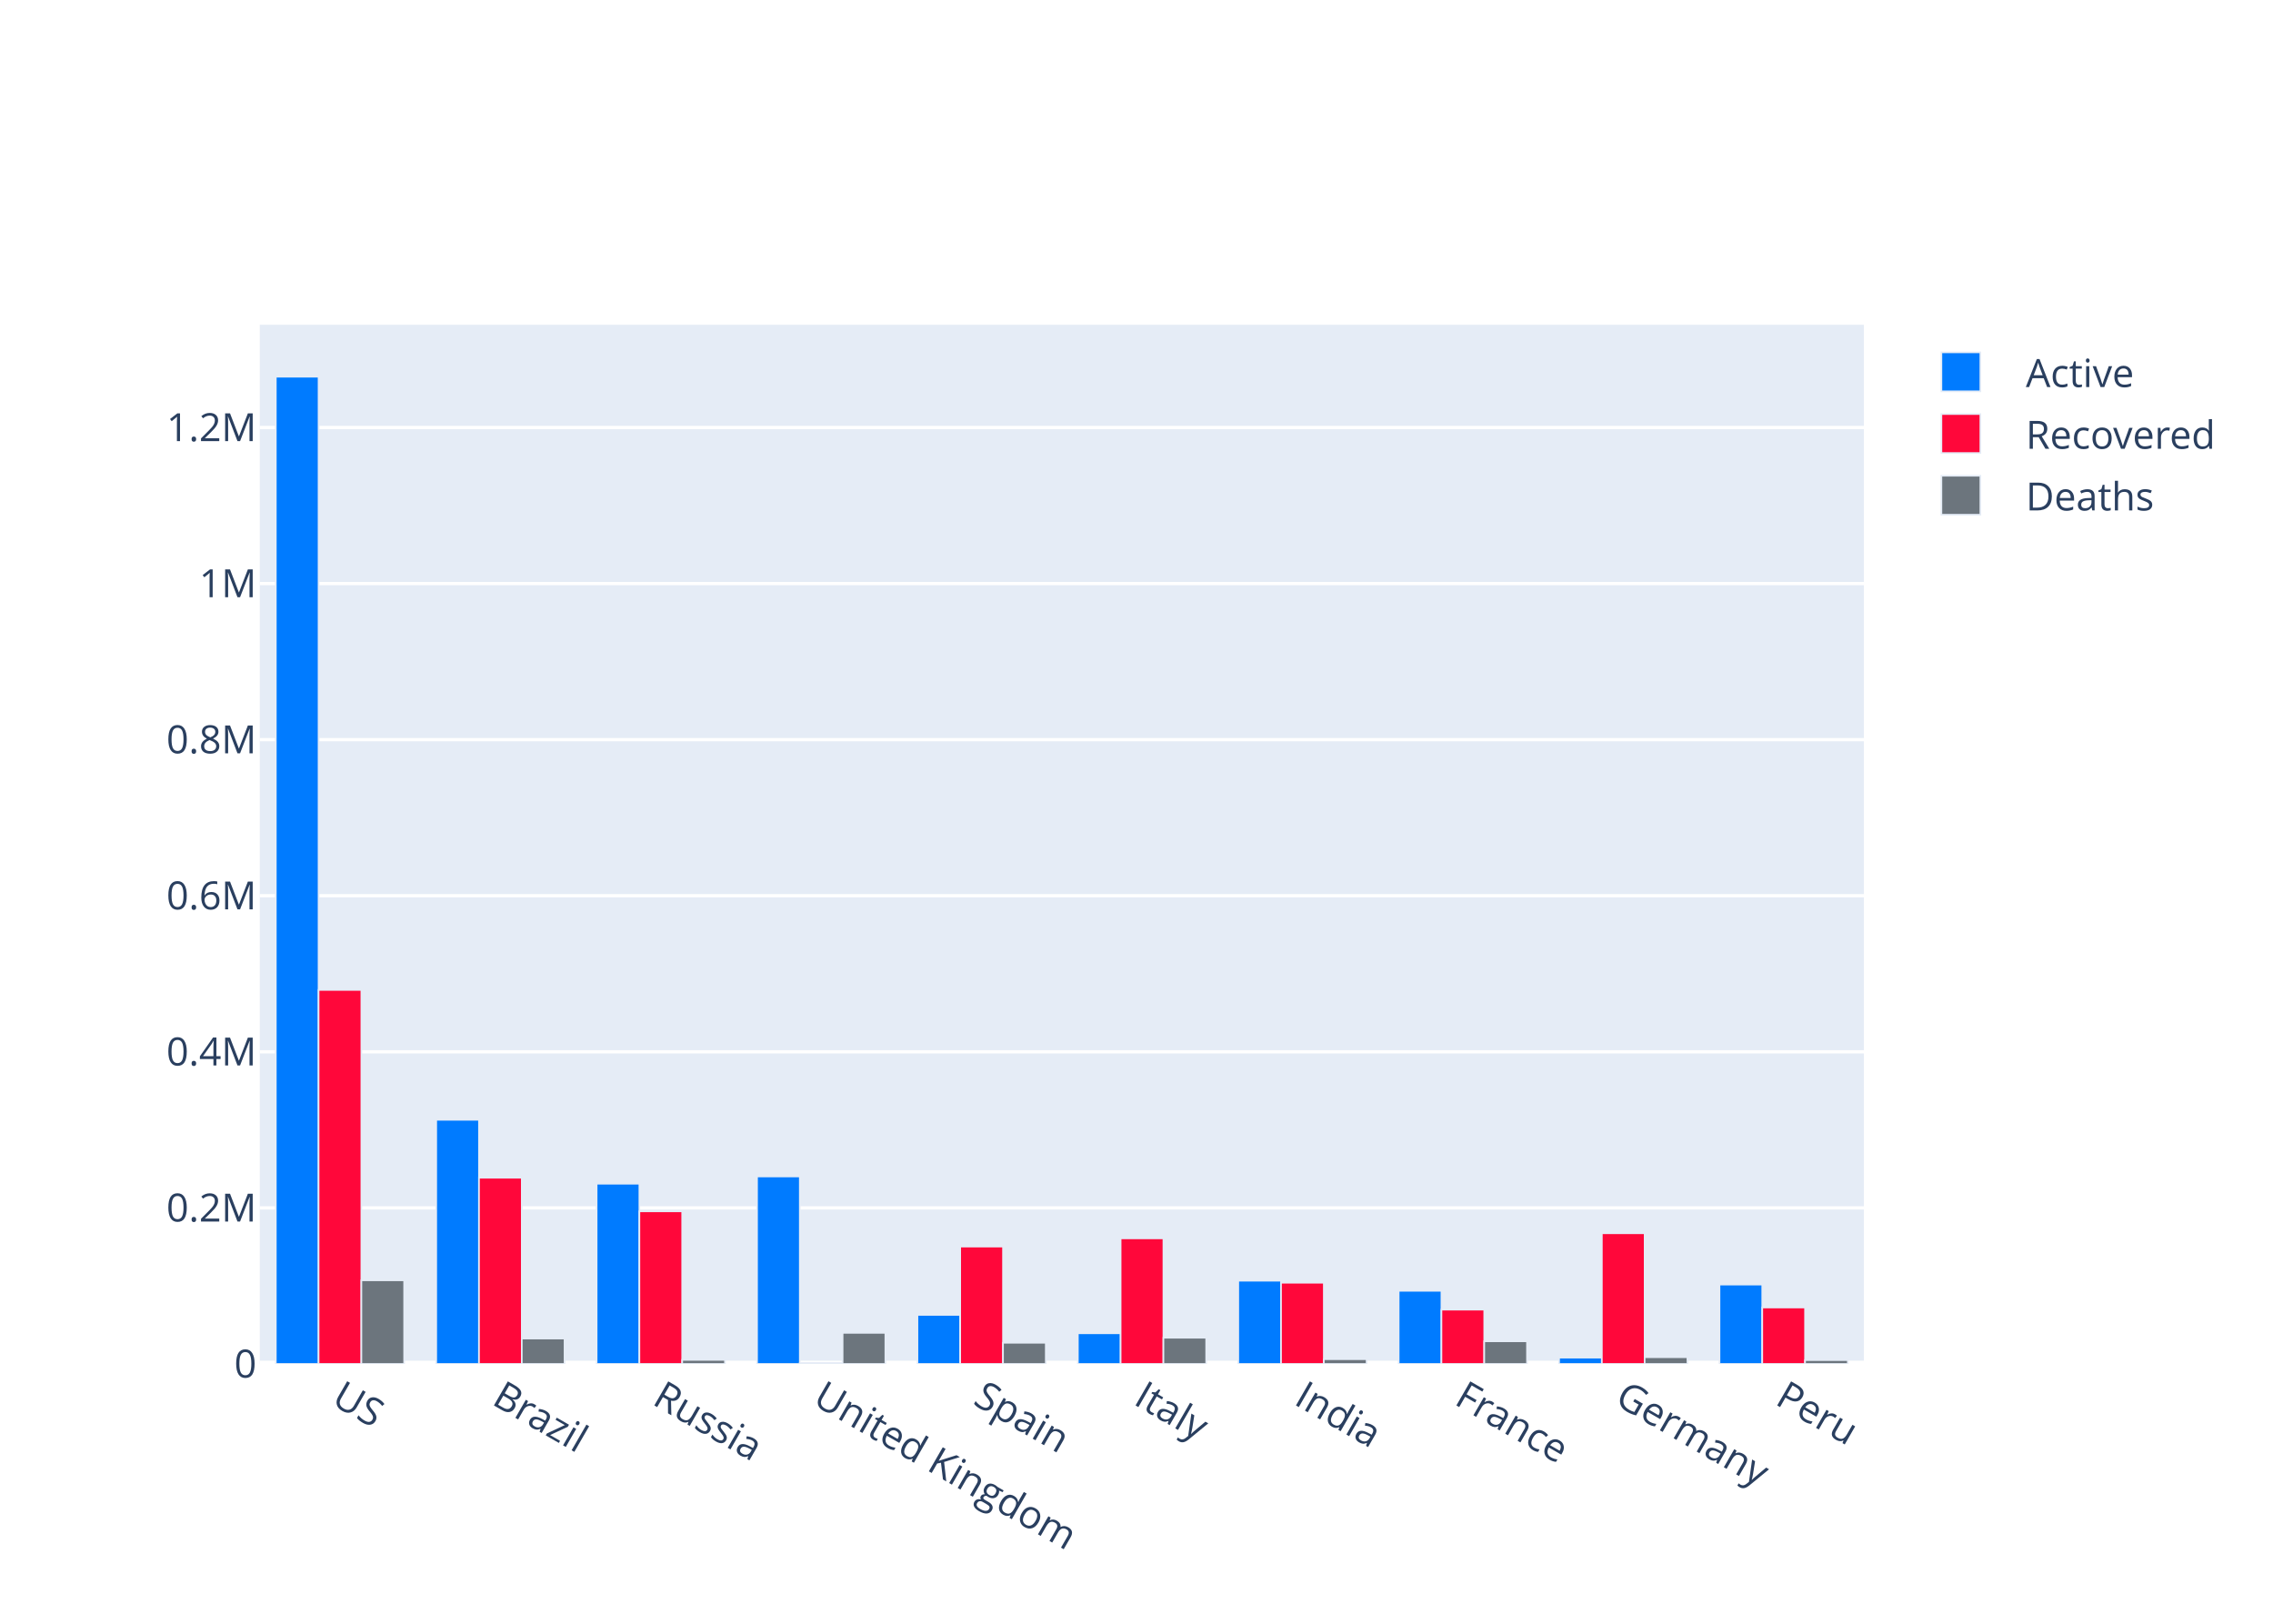
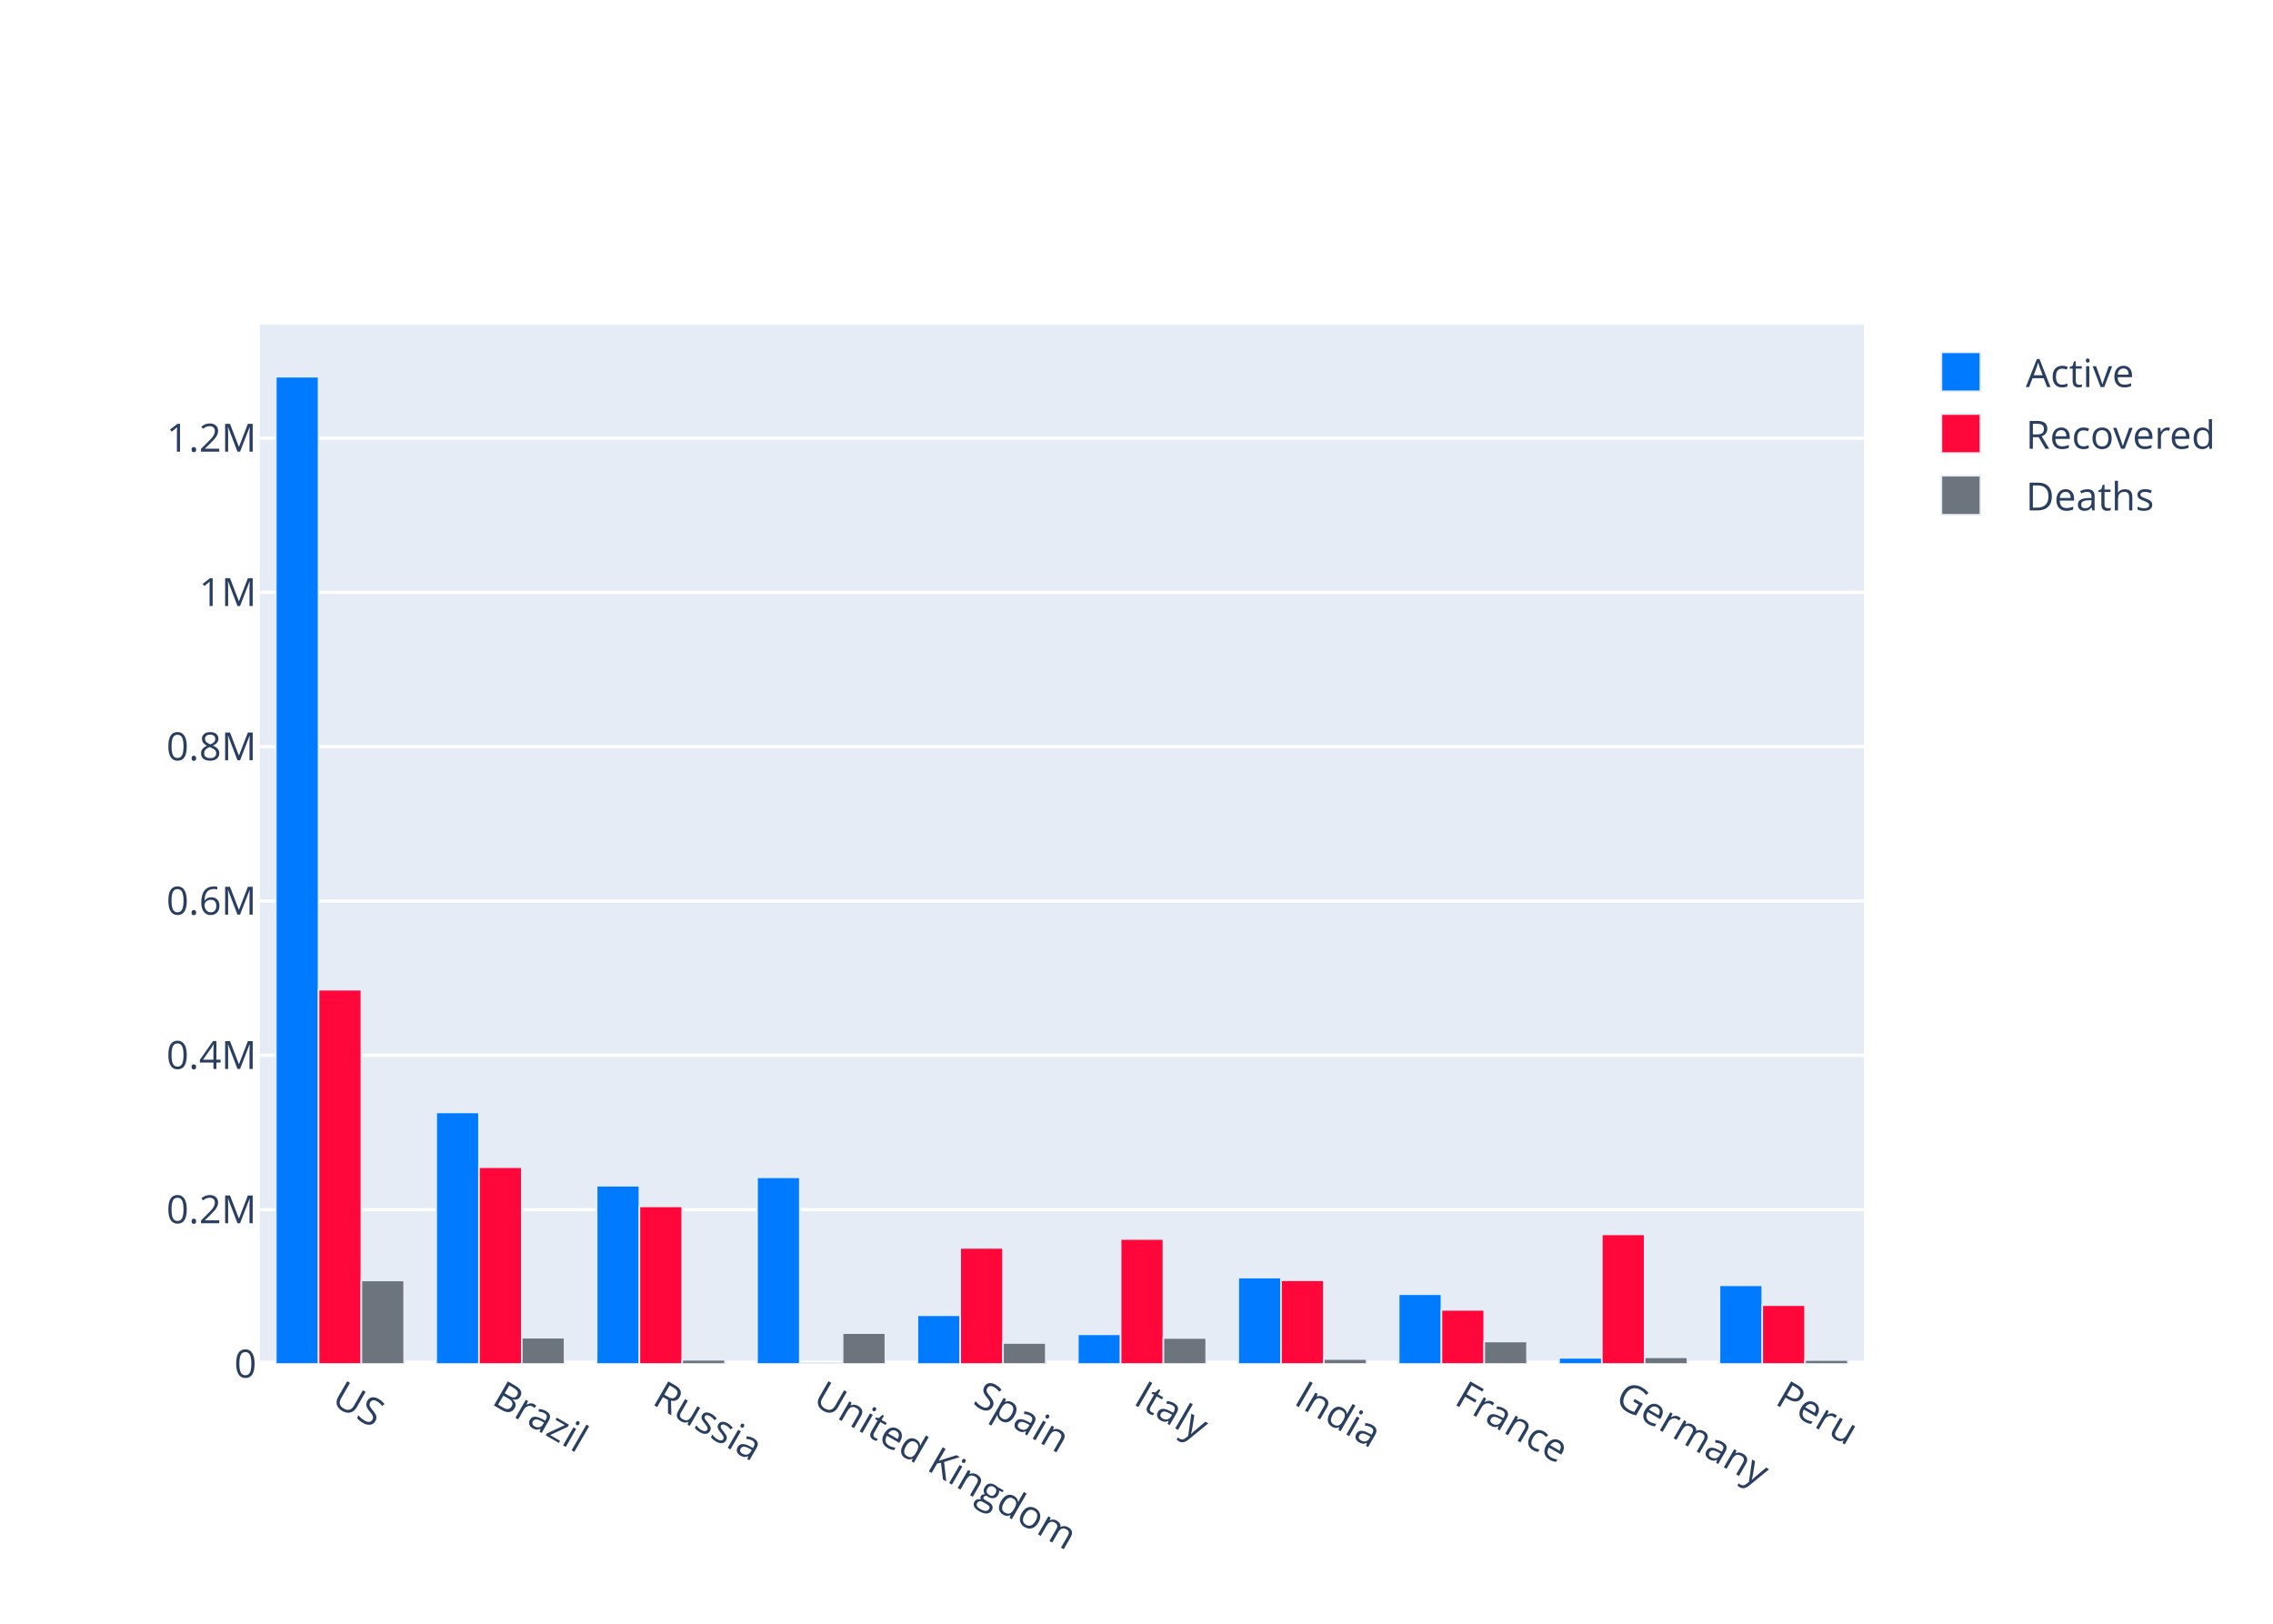
<svg xmlns="http://www.w3.org/2000/svg" class="main-svg" width="700" height="500" style="" viewBox="0 0 700 500">
  <rect x="0" y="0" width="700" height="500" style="fill: rgb(255, 255, 255); fill-opacity: 1;" />
-   <defs id="defs-0013c3">
+   <defs id="defs-96a954">
    <g class="clips">
-       <clipPath id="clip0013c3xyplot" class="plotclip">
+       <clipPath id="clip96a954xyplot" class="plotclip">
        <rect width="494" height="320" />
      </clipPath>
-       <clipPath class="axesclip" id="clip0013c3x">
+       <clipPath class="axesclip" id="clip96a954x">
        <rect x="80" y="0" width="494" height="500" />
      </clipPath>
-       <clipPath class="axesclip" id="clip0013c3y">
+       <clipPath class="axesclip" id="clip96a954y">
        <rect x="0" y="100" width="700" height="320" />
      </clipPath>
-       <clipPath class="axesclip" id="clip0013c3xy">
+       <clipPath class="axesclip" id="clip96a954xy">
        <rect x="80" y="100" width="494" height="320" />
      </clipPath>
    </g>
    <g class="gradients" />
  </defs>
  <g class="bglayer">
    <rect class="bg" x="80" y="100" width="494" height="320" style="fill: rgb(229, 236, 246); fill-opacity: 1; stroke-width: 0;" />
  </g>
  <g class="layer-below">
    <g class="imagelayer" />
    <g class="shapelayer" />
  </g>
  <g class="cartesianlayer">
    <g class="subplot xy">
      <g class="layer-subplot">
        <g class="shapelayer" />
        <g class="imagelayer" />
      </g>
      <g class="gridlayer">
        <g class="x" />
        <g class="y">
-           <path class="ygrid crisp" transform="translate(0,371.94)" d="M80,0h494" style="stroke: rgb(255, 255, 255); stroke-opacity: 1; stroke-width: 1px;" />
-           <path class="ygrid crisp" transform="translate(0,323.88)" d="M80,0h494" style="stroke: rgb(255, 255, 255); stroke-opacity: 1; stroke-width: 1px;" />
-           <path class="ygrid crisp" transform="translate(0,275.82)" d="M80,0h494" style="stroke: rgb(255, 255, 255); stroke-opacity: 1; stroke-width: 1px;" />
-           <path class="ygrid crisp" transform="translate(0,227.76)" d="M80,0h494" style="stroke: rgb(255, 255, 255); stroke-opacity: 1; stroke-width: 1px;" />
-           <path class="ygrid crisp" transform="translate(0,179.7)" d="M80,0h494" style="stroke: rgb(255, 255, 255); stroke-opacity: 1; stroke-width: 1px;" />
-           <path class="ygrid crisp" transform="translate(0,131.64)" d="M80,0h494" style="stroke: rgb(255, 255, 255); stroke-opacity: 1; stroke-width: 1px;" />
+           <path class="ygrid crisp" transform="translate(0,372.48)" d="M80,0h494" style="stroke: rgb(255, 255, 255); stroke-opacity: 1; stroke-width: 1px;" />
+           <path class="ygrid crisp" transform="translate(0,324.96)" d="M80,0h494" style="stroke: rgb(255, 255, 255); stroke-opacity: 1; stroke-width: 1px;" />
+           <path class="ygrid crisp" transform="translate(0,277.44)" d="M80,0h494" style="stroke: rgb(255, 255, 255); stroke-opacity: 1; stroke-width: 1px;" />
+           <path class="ygrid crisp" transform="translate(0,229.92)" d="M80,0h494" style="stroke: rgb(255, 255, 255); stroke-opacity: 1; stroke-width: 1px;" />
+           <path class="ygrid crisp" transform="translate(0,182.4)" d="M80,0h494" style="stroke: rgb(255, 255, 255); stroke-opacity: 1; stroke-width: 1px;" />
+           <path class="ygrid crisp" transform="translate(0,134.88)" d="M80,0h494" style="stroke: rgb(255, 255, 255); stroke-opacity: 1; stroke-width: 1px;" />
        </g>
      </g>
      <g class="zerolinelayer">
        <path class="yzl zl crisp" transform="translate(0,420)" d="M80,0h494" style="stroke: rgb(255, 255, 255); stroke-opacity: 1; stroke-width: 2px;" />
      </g>
      <path class="xlines-below" />
      <path class="ylines-below" />
      <g class="overlines-below" />
      <g class="xaxislayer-below" />
      <g class="yaxislayer-below" />
      <g class="overaxes-below" />
-       <g class="plot" transform="translate(80, 100)" clip-path="url('#clip0013c3xyplot')">
+       <g class="plot" transform="translate(80, 100)" clip-path="url('#clip96a954xyplot')">
        <g class="barlayer mlayer">
          <g class="trace bars" style="opacity: 1;">
            <g class="points">
              <g class="point">
                <path d="M4.94,320V16H18.11V320Z" style="vector-effect: non-scaling-stroke; opacity: 1; stroke-width: 0.5px; fill: rgb(0, 123, 255); fill-opacity: 1; stroke: rgb(229, 236, 246); stroke-opacity: 1;" />
              </g>
              <g class="point">
-                 <path d="M54.34,320V244.82H67.51V320Z" style="vector-effect: non-scaling-stroke; opacity: 1; stroke-width: 0.5px; fill: rgb(0, 123, 255); fill-opacity: 1; stroke: rgb(229, 236, 246); stroke-opacity: 1;" />
-               </g>
-               <g class="point">
-                 <path d="M103.74,320V264.5H116.91V320Z" style="vector-effect: non-scaling-stroke; opacity: 1; stroke-width: 0.5px; fill: rgb(0, 123, 255); fill-opacity: 1; stroke: rgb(229, 236, 246); stroke-opacity: 1;" />
-               </g>
-               <g class="point">
-                 <path d="M153.14,320V262.27H166.31V320Z" style="vector-effect: non-scaling-stroke; opacity: 1; stroke-width: 0.5px; fill: rgb(0, 123, 255); fill-opacity: 1; stroke: rgb(229, 236, 246); stroke-opacity: 1;" />
-               </g>
-               <g class="point">
-                 <path d="M202.54,320V304.9H215.71V320Z" style="vector-effect: non-scaling-stroke; opacity: 1; stroke-width: 0.5px; fill: rgb(0, 123, 255); fill-opacity: 1; stroke: rgb(229, 236, 246); stroke-opacity: 1;" />
-               </g>
-               <g class="point">
-                 <path d="M251.94,320V310.56H265.11V320Z" style="vector-effect: non-scaling-stroke; opacity: 1; stroke-width: 0.5px; fill: rgb(0, 123, 255); fill-opacity: 1; stroke: rgb(229, 236, 246); stroke-opacity: 1;" />
-               </g>
-               <g class="point">
-                 <path d="M301.34,320V294.37H314.51V320Z" style="vector-effect: non-scaling-stroke; opacity: 1; stroke-width: 0.5px; fill: rgb(0, 123, 255); fill-opacity: 1; stroke: rgb(229, 236, 246); stroke-opacity: 1;" />
-               </g>
-               <g class="point">
-                 <path d="M350.74,320V297.48H363.91V320Z" style="vector-effect: non-scaling-stroke; opacity: 1; stroke-width: 0.5px; fill: rgb(0, 123, 255); fill-opacity: 1; stroke: rgb(229, 236, 246); stroke-opacity: 1;" />
-               </g>
-               <g class="point">
-                 <path d="M400.14,320V318.06H413.31V320Z" style="vector-effect: non-scaling-stroke; opacity: 1; stroke-width: 0.5px; fill: rgb(0, 123, 255); fill-opacity: 1; stroke: rgb(229, 236, 246); stroke-opacity: 1;" />
-               </g>
-               <g class="point">
-                 <path d="M449.54,320V295.56H462.71V320Z" style="vector-effect: non-scaling-stroke; opacity: 1; stroke-width: 0.5px; fill: rgb(0, 123, 255); fill-opacity: 1; stroke: rgb(229, 236, 246); stroke-opacity: 1;" />
+                 <path d="M54.34,320V242.55H67.51V320Z" style="vector-effect: non-scaling-stroke; opacity: 1; stroke-width: 0.5px; fill: rgb(0, 123, 255); fill-opacity: 1; stroke: rgb(229, 236, 246); stroke-opacity: 1;" />
+               </g>
+               <g class="point">
+                 <path d="M103.74,320V265.12H116.91V320Z" style="vector-effect: non-scaling-stroke; opacity: 1; stroke-width: 0.5px; fill: rgb(0, 123, 255); fill-opacity: 1; stroke: rgb(229, 236, 246); stroke-opacity: 1;" />
+               </g>
+               <g class="point">
+                 <path d="M153.14,320V262.53H166.31V320Z" style="vector-effect: non-scaling-stroke; opacity: 1; stroke-width: 0.5px; fill: rgb(0, 123, 255); fill-opacity: 1; stroke: rgb(229, 236, 246); stroke-opacity: 1;" />
+               </g>
+               <g class="point">
+                 <path d="M202.54,320V305H215.71V320Z" style="vector-effect: non-scaling-stroke; opacity: 1; stroke-width: 0.5px; fill: rgb(0, 123, 255); fill-opacity: 1; stroke: rgb(229, 236, 246); stroke-opacity: 1;" />
+               </g>
+               <g class="point">
+                 <path d="M251.94,320V310.87H265.11V320Z" style="vector-effect: non-scaling-stroke; opacity: 1; stroke-width: 0.5px; fill: rgb(0, 123, 255); fill-opacity: 1; stroke: rgb(229, 236, 246); stroke-opacity: 1;" />
+               </g>
+               <g class="point">
+                 <path d="M301.34,320V293.41H314.51V320Z" style="vector-effect: non-scaling-stroke; opacity: 1; stroke-width: 0.5px; fill: rgb(0, 123, 255); fill-opacity: 1; stroke: rgb(229, 236, 246); stroke-opacity: 1;" />
+               </g>
+               <g class="point">
+                 <path d="M350.74,320V298.52H363.91V320Z" style="vector-effect: non-scaling-stroke; opacity: 1; stroke-width: 0.5px; fill: rgb(0, 123, 255); fill-opacity: 1; stroke: rgb(229, 236, 246); stroke-opacity: 1;" />
+               </g>
+               <g class="point">
+                 <path d="M400.14,320V318.12H413.31V320Z" style="vector-effect: non-scaling-stroke; opacity: 1; stroke-width: 0.5px; fill: rgb(0, 123, 255); fill-opacity: 1; stroke: rgb(229, 236, 246); stroke-opacity: 1;" />
+               </g>
+               <g class="point">
+                 <path d="M449.54,320V295.78H462.71V320Z" style="vector-effect: non-scaling-stroke; opacity: 1; stroke-width: 0.5px; fill: rgb(0, 123, 255); fill-opacity: 1; stroke: rgb(229, 236, 246); stroke-opacity: 1;" />
              </g>
            </g>
          </g>
          <g class="trace bars" style="opacity: 1;">
            <g class="points">
              <g class="point">
-                 <path d="M18.11,320V204.83H31.29V320Z" style="vector-effect: non-scaling-stroke; opacity: 1; stroke-width: 0.5px; fill: rgb(255, 7, 58); fill-opacity: 1; stroke: rgb(229, 236, 246); stroke-opacity: 1;" />
-               </g>
-               <g class="point">
-                 <path d="M67.51,320V262.66H80.69V320Z" style="vector-effect: non-scaling-stroke; opacity: 1; stroke-width: 0.5px; fill: rgb(255, 7, 58); fill-opacity: 1; stroke: rgb(229, 236, 246); stroke-opacity: 1;" />
-               </g>
-               <g class="point">
-                 <path d="M116.91,320V273.01H130.09V320Z" style="vector-effect: non-scaling-stroke; opacity: 1; stroke-width: 0.5px; fill: rgb(255, 7, 58); fill-opacity: 1; stroke: rgb(229, 236, 246); stroke-opacity: 1;" />
+                 <path d="M18.11,320V204.76H31.29V320Z" style="vector-effect: non-scaling-stroke; opacity: 1; stroke-width: 0.5px; fill: rgb(255, 7, 58); fill-opacity: 1; stroke: rgb(229, 236, 246); stroke-opacity: 1;" />
+               </g>
+               <g class="point">
+                 <path d="M67.51,320V259.42H80.69V320Z" style="vector-effect: non-scaling-stroke; opacity: 1; stroke-width: 0.5px; fill: rgb(255, 7, 58); fill-opacity: 1; stroke: rgb(229, 236, 246); stroke-opacity: 1;" />
+               </g>
+               <g class="point">
+                 <path d="M116.91,320V271.48H130.09V320Z" style="vector-effect: non-scaling-stroke; opacity: 1; stroke-width: 0.5px; fill: rgb(255, 7, 58); fill-opacity: 1; stroke: rgb(229, 236, 246); stroke-opacity: 1;" />
              </g>
              <g class="point">
                <path d="M166.31,320V319.71H179.49V320Z" style="vector-effect: non-scaling-stroke; opacity: 1; stroke-width: 0.5px; fill: rgb(255, 7, 58); fill-opacity: 1; stroke: rgb(229, 236, 246); stroke-opacity: 1;" />
              </g>
              <g class="point">
-                 <path d="M215.71,320V283.86H228.89V320Z" style="vector-effect: non-scaling-stroke; opacity: 1; stroke-width: 0.5px; fill: rgb(255, 7, 58); fill-opacity: 1; stroke: rgb(229, 236, 246); stroke-opacity: 1;" />
-               </g>
-               <g class="point">
-                 <path d="M265.11,320V281.33H278.29V320Z" style="vector-effect: non-scaling-stroke; opacity: 1; stroke-width: 0.5px; fill: rgb(255, 7, 58); fill-opacity: 1; stroke: rgb(229, 236, 246); stroke-opacity: 1;" />
-               </g>
-               <g class="point">
-                 <path d="M314.51,320V294.99H327.69V320Z" style="vector-effect: non-scaling-stroke; opacity: 1; stroke-width: 0.5px; fill: rgb(255, 7, 58); fill-opacity: 1; stroke: rgb(229, 236, 246); stroke-opacity: 1;" />
-               </g>
-               <g class="point">
-                 <path d="M363.91,320V303.28H377.09V320Z" style="vector-effect: non-scaling-stroke; opacity: 1; stroke-width: 0.5px; fill: rgb(255, 7, 58); fill-opacity: 1; stroke: rgb(229, 236, 246); stroke-opacity: 1;" />
-               </g>
-               <g class="point">
-                 <path d="M413.31,320V279.76H426.49V320Z" style="vector-effect: non-scaling-stroke; opacity: 1; stroke-width: 0.5px; fill: rgb(255, 7, 58); fill-opacity: 1; stroke: rgb(229, 236, 246); stroke-opacity: 1;" />
-               </g>
-               <g class="point">
-                 <path d="M462.71,320V302.62H475.89V320Z" style="vector-effect: non-scaling-stroke; opacity: 1; stroke-width: 0.5px; fill: rgb(255, 7, 58); fill-opacity: 1; stroke: rgb(229, 236, 246); stroke-opacity: 1;" />
+                 <path d="M215.71,320V284.27H228.89V320Z" style="vector-effect: non-scaling-stroke; opacity: 1; stroke-width: 0.5px; fill: rgb(255, 7, 58); fill-opacity: 1; stroke: rgb(229, 236, 246); stroke-opacity: 1;" />
+               </g>
+               <g class="point">
+                 <path d="M265.11,320V281.53H278.29V320Z" style="vector-effect: non-scaling-stroke; opacity: 1; stroke-width: 0.5px; fill: rgb(255, 7, 58); fill-opacity: 1; stroke: rgb(229, 236, 246); stroke-opacity: 1;" />
+               </g>
+               <g class="point">
+                 <path d="M314.51,320V294.23H327.69V320Z" style="vector-effect: non-scaling-stroke; opacity: 1; stroke-width: 0.5px; fill: rgb(255, 7, 58); fill-opacity: 1; stroke: rgb(229, 236, 246); stroke-opacity: 1;" />
+               </g>
+               <g class="point">
+                 <path d="M363.91,320V303.35H377.09V320Z" style="vector-effect: non-scaling-stroke; opacity: 1; stroke-width: 0.5px; fill: rgb(255, 7, 58); fill-opacity: 1; stroke: rgb(229, 236, 246); stroke-opacity: 1;" />
+               </g>
+               <g class="point">
+                 <path d="M413.31,320V280.1H426.49V320Z" style="vector-effect: non-scaling-stroke; opacity: 1; stroke-width: 0.5px; fill: rgb(255, 7, 58); fill-opacity: 1; stroke: rgb(229, 236, 246); stroke-opacity: 1;" />
+               </g>
+               <g class="point">
+                 <path d="M462.71,320V301.89H475.89V320Z" style="vector-effect: non-scaling-stroke; opacity: 1; stroke-width: 0.5px; fill: rgb(255, 7, 58); fill-opacity: 1; stroke: rgb(229, 236, 246); stroke-opacity: 1;" />
              </g>
            </g>
          </g>
          <g class="trace bars" style="opacity: 1;">
            <g class="points">
              <g class="point">
-                 <path d="M31.29,320V294.25H44.46V320Z" style="vector-effect: non-scaling-stroke; opacity: 1; stroke-width: 0.5px; fill: rgb(108, 117, 125); fill-opacity: 1; stroke: rgb(229, 236, 246); stroke-opacity: 1;" />
-               </g>
-               <g class="point">
-                 <path d="M80.69,320V312.18H93.86V320Z" style="vector-effect: non-scaling-stroke; opacity: 1; stroke-width: 0.5px; fill: rgb(108, 117, 125); fill-opacity: 1; stroke: rgb(229, 236, 246); stroke-opacity: 1;" />
-               </g>
-               <g class="point">
-                 <path d="M130.09,320V318.75H143.26V320Z" style="vector-effect: non-scaling-stroke; opacity: 1; stroke-width: 0.5px; fill: rgb(108, 117, 125); fill-opacity: 1; stroke: rgb(229, 236, 246); stroke-opacity: 1;" />
-               </g>
-               <g class="point">
-                 <path d="M179.49,320V310.43H192.66V320Z" style="vector-effect: non-scaling-stroke; opacity: 1; stroke-width: 0.5px; fill: rgb(108, 117, 125); fill-opacity: 1; stroke: rgb(229, 236, 246); stroke-opacity: 1;" />
-               </g>
-               <g class="point">
-                 <path d="M228.89,320V313.48H242.06V320Z" style="vector-effect: non-scaling-stroke; opacity: 1; stroke-width: 0.5px; fill: rgb(108, 117, 125); fill-opacity: 1; stroke: rgb(229, 236, 246); stroke-opacity: 1;" />
-               </g>
-               <g class="point">
-                 <path d="M278.29,320V311.93H291.46V320Z" style="vector-effect: non-scaling-stroke; opacity: 1; stroke-width: 0.5px; fill: rgb(108, 117, 125); fill-opacity: 1; stroke: rgb(229, 236, 246); stroke-opacity: 1;" />
-               </g>
-               <g class="point">
-                 <path d="M327.69,320V318.54H340.86V320Z" style="vector-effect: non-scaling-stroke; opacity: 1; stroke-width: 0.5px; fill: rgb(108, 117, 125); fill-opacity: 1; stroke: rgb(229, 236, 246); stroke-opacity: 1;" />
-               </g>
-               <g class="point">
-                 <path d="M377.09,320V313.03H390.26V320Z" style="vector-effect: non-scaling-stroke; opacity: 1; stroke-width: 0.5px; fill: rgb(108, 117, 125); fill-opacity: 1; stroke: rgb(229, 236, 246); stroke-opacity: 1;" />
-               </g>
-               <g class="point">
-                 <path d="M426.49,320V317.93H439.66V320Z" style="vector-effect: non-scaling-stroke; opacity: 1; stroke-width: 0.5px; fill: rgb(108, 117, 125); fill-opacity: 1; stroke: rgb(229, 236, 246); stroke-opacity: 1;" />
-               </g>
-               <g class="point">
-                 <path d="M475.89,320V318.82H489.06V320Z" style="vector-effect: non-scaling-stroke; opacity: 1; stroke-width: 0.5px; fill: rgb(108, 117, 125); fill-opacity: 1; stroke: rgb(229, 236, 246); stroke-opacity: 1;" />
+                 <path d="M31.29,320V294.29H44.46V320Z" style="vector-effect: non-scaling-stroke; opacity: 1; stroke-width: 0.5px; fill: rgb(108, 117, 125); fill-opacity: 1; stroke: rgb(229, 236, 246); stroke-opacity: 1;" />
+               </g>
+               <g class="point">
+                 <path d="M80.69,320V311.92H93.86V320Z" style="vector-effect: non-scaling-stroke; opacity: 1; stroke-width: 0.5px; fill: rgb(108, 117, 125); fill-opacity: 1; stroke: rgb(229, 236, 246); stroke-opacity: 1;" />
+               </g>
+               <g class="point">
+                 <path d="M130.09,320V318.72H143.26V320Z" style="vector-effect: non-scaling-stroke; opacity: 1; stroke-width: 0.5px; fill: rgb(108, 117, 125); fill-opacity: 1; stroke: rgb(229, 236, 246); stroke-opacity: 1;" />
+               </g>
+               <g class="point">
+                 <path d="M179.49,320V310.5H192.66V320Z" style="vector-effect: non-scaling-stroke; opacity: 1; stroke-width: 0.5px; fill: rgb(108, 117, 125); fill-opacity: 1; stroke: rgb(229, 236, 246); stroke-opacity: 1;" />
+               </g>
+               <g class="point">
+                 <path d="M228.89,320V313.55H242.06V320Z" style="vector-effect: non-scaling-stroke; opacity: 1; stroke-width: 0.5px; fill: rgb(108, 117, 125); fill-opacity: 1; stroke: rgb(229, 236, 246); stroke-opacity: 1;" />
+               </g>
+               <g class="point">
+                 <path d="M278.29,320V312H291.46V320Z" style="vector-effect: non-scaling-stroke; opacity: 1; stroke-width: 0.5px; fill: rgb(108, 117, 125); fill-opacity: 1; stroke: rgb(229, 236, 246); stroke-opacity: 1;" />
+               </g>
+               <g class="point">
+                 <path d="M327.69,320V318.49H340.86V320Z" style="vector-effect: non-scaling-stroke; opacity: 1; stroke-width: 0.5px; fill: rgb(108, 117, 125); fill-opacity: 1; stroke: rgb(229, 236, 246); stroke-opacity: 1;" />
+               </g>
+               <g class="point">
+                 <path d="M377.09,320V313.09H390.26V320Z" style="vector-effect: non-scaling-stroke; opacity: 1; stroke-width: 0.5px; fill: rgb(108, 117, 125); fill-opacity: 1; stroke: rgb(229, 236, 246); stroke-opacity: 1;" />
+               </g>
+               <g class="point">
+                 <path d="M426.49,320V317.95H439.66V320Z" style="vector-effect: non-scaling-stroke; opacity: 1; stroke-width: 0.5px; fill: rgb(108, 117, 125); fill-opacity: 1; stroke: rgb(229, 236, 246); stroke-opacity: 1;" />
+               </g>
+               <g class="point">
+                 <path d="M475.89,320V318.8H489.06V320Z" style="vector-effect: non-scaling-stroke; opacity: 1; stroke-width: 0.5px; fill: rgb(108, 117, 125); fill-opacity: 1; stroke: rgb(229, 236, 246); stroke-opacity: 1;" />
              </g>
            </g>
          </g>
        </g>
      </g>
      <g class="overplot" />
      <path class="xlines-above crisp" d="M0,0" style="fill: none;" />
      <path class="ylines-above crisp" d="M0,0" style="fill: none;" />
      <g class="overlines-above" />
      <g class="xaxislayer-above">
        <g class="xtick">
          <text text-anchor="start" x="0" y="433" transform="translate(104.7,0) rotate(30,0,427)" style="font-family: 'Open Sans', verdana, arial, sans-serif; font-size: 12px; fill: rgb(42, 63, 95); fill-opacity: 1; white-space: pre;">US</text>
        </g>
        <g class="xtick">
          <text text-anchor="start" x="0" y="433" transform="translate(154.1,0) rotate(30,0,427)" style="font-family: 'Open Sans', verdana, arial, sans-serif; font-size: 12px; fill: rgb(42, 63, 95); fill-opacity: 1; white-space: pre;">Brazil</text>
        </g>
        <g class="xtick">
          <text text-anchor="start" x="0" y="433" transform="translate(203.5,0) rotate(30,0,427)" style="font-family: 'Open Sans', verdana, arial, sans-serif; font-size: 12px; fill: rgb(42, 63, 95); fill-opacity: 1; white-space: pre;">Russia</text>
        </g>
        <g class="xtick">
          <text text-anchor="start" x="0" y="433" transform="translate(252.9,0) rotate(30,0,427)" style="font-family: 'Open Sans', verdana, arial, sans-serif; font-size: 12px; fill: rgb(42, 63, 95); fill-opacity: 1; white-space: pre;">United Kingdom</text>
        </g>
        <g class="xtick">
          <text text-anchor="start" x="0" y="433" transform="translate(302.3,0) rotate(30,0,427)" style="font-family: 'Open Sans', verdana, arial, sans-serif; font-size: 12px; fill: rgb(42, 63, 95); fill-opacity: 1; white-space: pre;">Spain</text>
        </g>
        <g class="xtick">
          <text text-anchor="start" x="0" y="433" transform="translate(351.7,0) rotate(30,0,427)" style="font-family: 'Open Sans', verdana, arial, sans-serif; font-size: 12px; fill: rgb(42, 63, 95); fill-opacity: 1; white-space: pre;">Italy</text>
        </g>
        <g class="xtick">
          <text text-anchor="start" x="0" y="433" transform="translate(401.1,0) rotate(30,0,427)" style="font-family: 'Open Sans', verdana, arial, sans-serif; font-size: 12px; fill: rgb(42, 63, 95); fill-opacity: 1; white-space: pre;">India</text>
        </g>
        <g class="xtick">
          <text text-anchor="start" x="0" y="433" transform="translate(450.5,0) rotate(30,0,427)" style="font-family: 'Open Sans', verdana, arial, sans-serif; font-size: 12px; fill: rgb(42, 63, 95); fill-opacity: 1; white-space: pre;">France</text>
        </g>
        <g class="xtick">
          <text text-anchor="start" x="0" y="433" transform="translate(499.9,0) rotate(30,0,427)" style="font-family: 'Open Sans', verdana, arial, sans-serif; font-size: 12px; fill: rgb(42, 63, 95); fill-opacity: 1; white-space: pre;">Germany</text>
        </g>
        <g class="xtick">
          <text text-anchor="start" x="0" y="433" transform="translate(549.3,0) rotate(30,0,427)" style="font-family: 'Open Sans', verdana, arial, sans-serif; font-size: 12px; fill: rgb(42, 63, 95); fill-opacity: 1; white-space: pre;">Peru</text>
        </g>
      </g>
      <g class="yaxislayer-above">
        <g class="ytick">
          <text text-anchor="end" x="79" y="4.2" transform="translate(0,420)" style="font-family: 'Open Sans', verdana, arial, sans-serif; font-size: 12px; fill: rgb(42, 63, 95); fill-opacity: 1; white-space: pre;">0</text>
        </g>
        <g class="ytick">
-           <text text-anchor="end" x="79" y="4.2" transform="translate(0,371.94)" style="font-family: 'Open Sans', verdana, arial, sans-serif; font-size: 12px; fill: rgb(42, 63, 95); fill-opacity: 1; white-space: pre;">0.2M</text>
-         </g>
-         <g class="ytick">
-           <text text-anchor="end" x="79" y="4.2" transform="translate(0,323.88)" style="font-family: 'Open Sans', verdana, arial, sans-serif; font-size: 12px; fill: rgb(42, 63, 95); fill-opacity: 1; white-space: pre;">0.4M</text>
-         </g>
-         <g class="ytick">
-           <text text-anchor="end" x="79" y="4.2" transform="translate(0,275.82)" style="font-family: 'Open Sans', verdana, arial, sans-serif; font-size: 12px; fill: rgb(42, 63, 95); fill-opacity: 1; white-space: pre;">0.6M</text>
-         </g>
-         <g class="ytick">
-           <text text-anchor="end" x="79" y="4.2" transform="translate(0,227.76)" style="font-family: 'Open Sans', verdana, arial, sans-serif; font-size: 12px; fill: rgb(42, 63, 95); fill-opacity: 1; white-space: pre;">0.8M</text>
-         </g>
-         <g class="ytick">
-           <text text-anchor="end" x="79" y="4.2" transform="translate(0,179.7)" style="font-family: 'Open Sans', verdana, arial, sans-serif; font-size: 12px; fill: rgb(42, 63, 95); fill-opacity: 1; white-space: pre;">1M</text>
-         </g>
-         <g class="ytick">
-           <text text-anchor="end" x="79" y="4.2" transform="translate(0,131.64)" style="font-family: 'Open Sans', verdana, arial, sans-serif; font-size: 12px; fill: rgb(42, 63, 95); fill-opacity: 1; white-space: pre;">1.2M</text>
+           <text text-anchor="end" x="79" y="4.2" transform="translate(0,372.48)" style="font-family: 'Open Sans', verdana, arial, sans-serif; font-size: 12px; fill: rgb(42, 63, 95); fill-opacity: 1; white-space: pre;">0.2M</text>
+         </g>
+         <g class="ytick">
+           <text text-anchor="end" x="79" y="4.2" transform="translate(0,324.96)" style="font-family: 'Open Sans', verdana, arial, sans-serif; font-size: 12px; fill: rgb(42, 63, 95); fill-opacity: 1; white-space: pre;">0.4M</text>
+         </g>
+         <g class="ytick">
+           <text text-anchor="end" x="79" y="4.2" transform="translate(0,277.44)" style="font-family: 'Open Sans', verdana, arial, sans-serif; font-size: 12px; fill: rgb(42, 63, 95); fill-opacity: 1; white-space: pre;">0.6M</text>
+         </g>
+         <g class="ytick">
+           <text text-anchor="end" x="79" y="4.2" transform="translate(0,229.92)" style="font-family: 'Open Sans', verdana, arial, sans-serif; font-size: 12px; fill: rgb(42, 63, 95); fill-opacity: 1; white-space: pre;">0.8M</text>
+         </g>
+         <g class="ytick">
+           <text text-anchor="end" x="79" y="4.2" transform="translate(0,182.4)" style="font-family: 'Open Sans', verdana, arial, sans-serif; font-size: 12px; fill: rgb(42, 63, 95); fill-opacity: 1; white-space: pre;">1M</text>
+         </g>
+         <g class="ytick">
+           <text text-anchor="end" x="79" y="4.2" transform="translate(0,134.88)" style="font-family: 'Open Sans', verdana, arial, sans-serif; font-size: 12px; fill: rgb(42, 63, 95); fill-opacity: 1; white-space: pre;">1.2M</text>
        </g>
      </g>
      <g class="overaxes-above" />
    </g>
  </g>
  <g class="polarlayer" />
  <g class="ternarylayer" />
  <g class="geolayer" />
  <g class="funnelarealayer" />
  <g class="pielayer" />
  <g class="treemaplayer" />
  <g class="sunburstlayer" />
  <g class="glimages" />
-   <defs id="topdefs-0013c3">
+   <defs id="topdefs-96a954">
    <g class="clips" />
-     <clipPath id="legend0013c3">
+     <clipPath id="legend96a954">
      <rect width="104" height="67" x="0" y="0" />
    </clipPath>
  </defs>
  <g class="layer-above">
    <g class="imagelayer" />
    <g class="shapelayer" />
  </g>
  <g class="infolayer">
    <g class="legend" pointer-events="all" transform="translate(583.88, 100)">
      <rect class="bg" shape-rendering="crispEdges" width="104" height="67" x="0" y="0" style="stroke: rgb(68, 68, 68); stroke-opacity: 1; fill: rgb(255, 255, 255); fill-opacity: 1; stroke-width: 0px;" />
-       <g class="scrollbox" transform="translate(0, 0)" clip-path="url('#legend0013c3')">
+       <g class="scrollbox" transform="translate(0, 0)" clip-path="url('#legend96a954')">
        <g class="groups">
          <g class="traces" transform="translate(0, 14.5)" style="opacity: 1;">
            <text class="legendtext user-select-none" text-anchor="start" x="40" y="4.68" style="font-family: 'Open Sans', verdana, arial, sans-serif; font-size: 12px; fill: rgb(42, 63, 95); fill-opacity: 1; white-space: pre;">Active</text>
            <g class="layers" style="opacity: 1;">
              <g class="legendfill" />
              <g class="legendlines" />
              <g class="legendsymbols">
                <g class="legendpoints">
                  <path class="legendundefined" d="M6,6H-6V-6H6Z" transform="translate(20,0)" style="stroke-width: 0.5px; fill: rgb(0, 123, 255); fill-opacity: 1; stroke: rgb(229, 236, 246); stroke-opacity: 1;" />
                </g>
              </g>
            </g>
            <rect class="legendtoggle" pointer-events="all" x="0" y="-9.5" width="98.031" height="19" style="cursor: pointer; fill: rgb(0, 0, 0); fill-opacity: 0;" />
          </g>
          <g class="traces" transform="translate(0, 33.5)" style="opacity: 1;">
            <text class="legendtext user-select-none" text-anchor="start" x="40" y="4.68" style="font-family: 'Open Sans', verdana, arial, sans-serif; font-size: 12px; fill: rgb(42, 63, 95); fill-opacity: 1; white-space: pre;">Recovered</text>
            <g class="layers" style="opacity: 1;">
              <g class="legendfill" />
              <g class="legendlines" />
              <g class="legendsymbols">
                <g class="legendpoints">
                  <path class="legendundefined" d="M6,6H-6V-6H6Z" transform="translate(20,0)" style="stroke-width: 0.5px; fill: rgb(255, 7, 58); fill-opacity: 1; stroke: rgb(229, 236, 246); stroke-opacity: 1;" />
                </g>
              </g>
            </g>
            <rect class="legendtoggle" pointer-events="all" x="0" y="-9.5" width="98.031" height="19" style="cursor: pointer; fill: rgb(0, 0, 0); fill-opacity: 0;" />
          </g>
          <g class="traces" transform="translate(0, 52.5)" style="opacity: 1;">
            <text class="legendtext user-select-none" text-anchor="start" x="40" y="4.68" style="font-family: 'Open Sans', verdana, arial, sans-serif; font-size: 12px; fill: rgb(42, 63, 95); fill-opacity: 1; white-space: pre;">Deaths</text>
            <g class="layers" style="opacity: 1;">
              <g class="legendfill" />
              <g class="legendlines" />
              <g class="legendsymbols">
                <g class="legendpoints">
                  <path class="legendundefined" d="M6,6H-6V-6H6Z" transform="translate(20,0)" style="stroke-width: 0.5px; fill: rgb(108, 117, 125); fill-opacity: 1; stroke: rgb(229, 236, 246); stroke-opacity: 1;" />
                </g>
              </g>
            </g>
            <rect class="legendtoggle" pointer-events="all" x="0" y="-9.5" width="98.031" height="19" style="cursor: pointer; fill: rgb(0, 0, 0); fill-opacity: 0;" />
          </g>
        </g>
      </g>
      <rect class="scrollbar" rx="20" ry="3" width="0" height="0" x="0" y="0" style="fill: rgb(128, 139, 164); fill-opacity: 1;" />
    </g>
    <g class="g-gtitle" />
    <g class="g-xtitle" />
    <g class="g-ytitle" />
  </g>
</svg>
